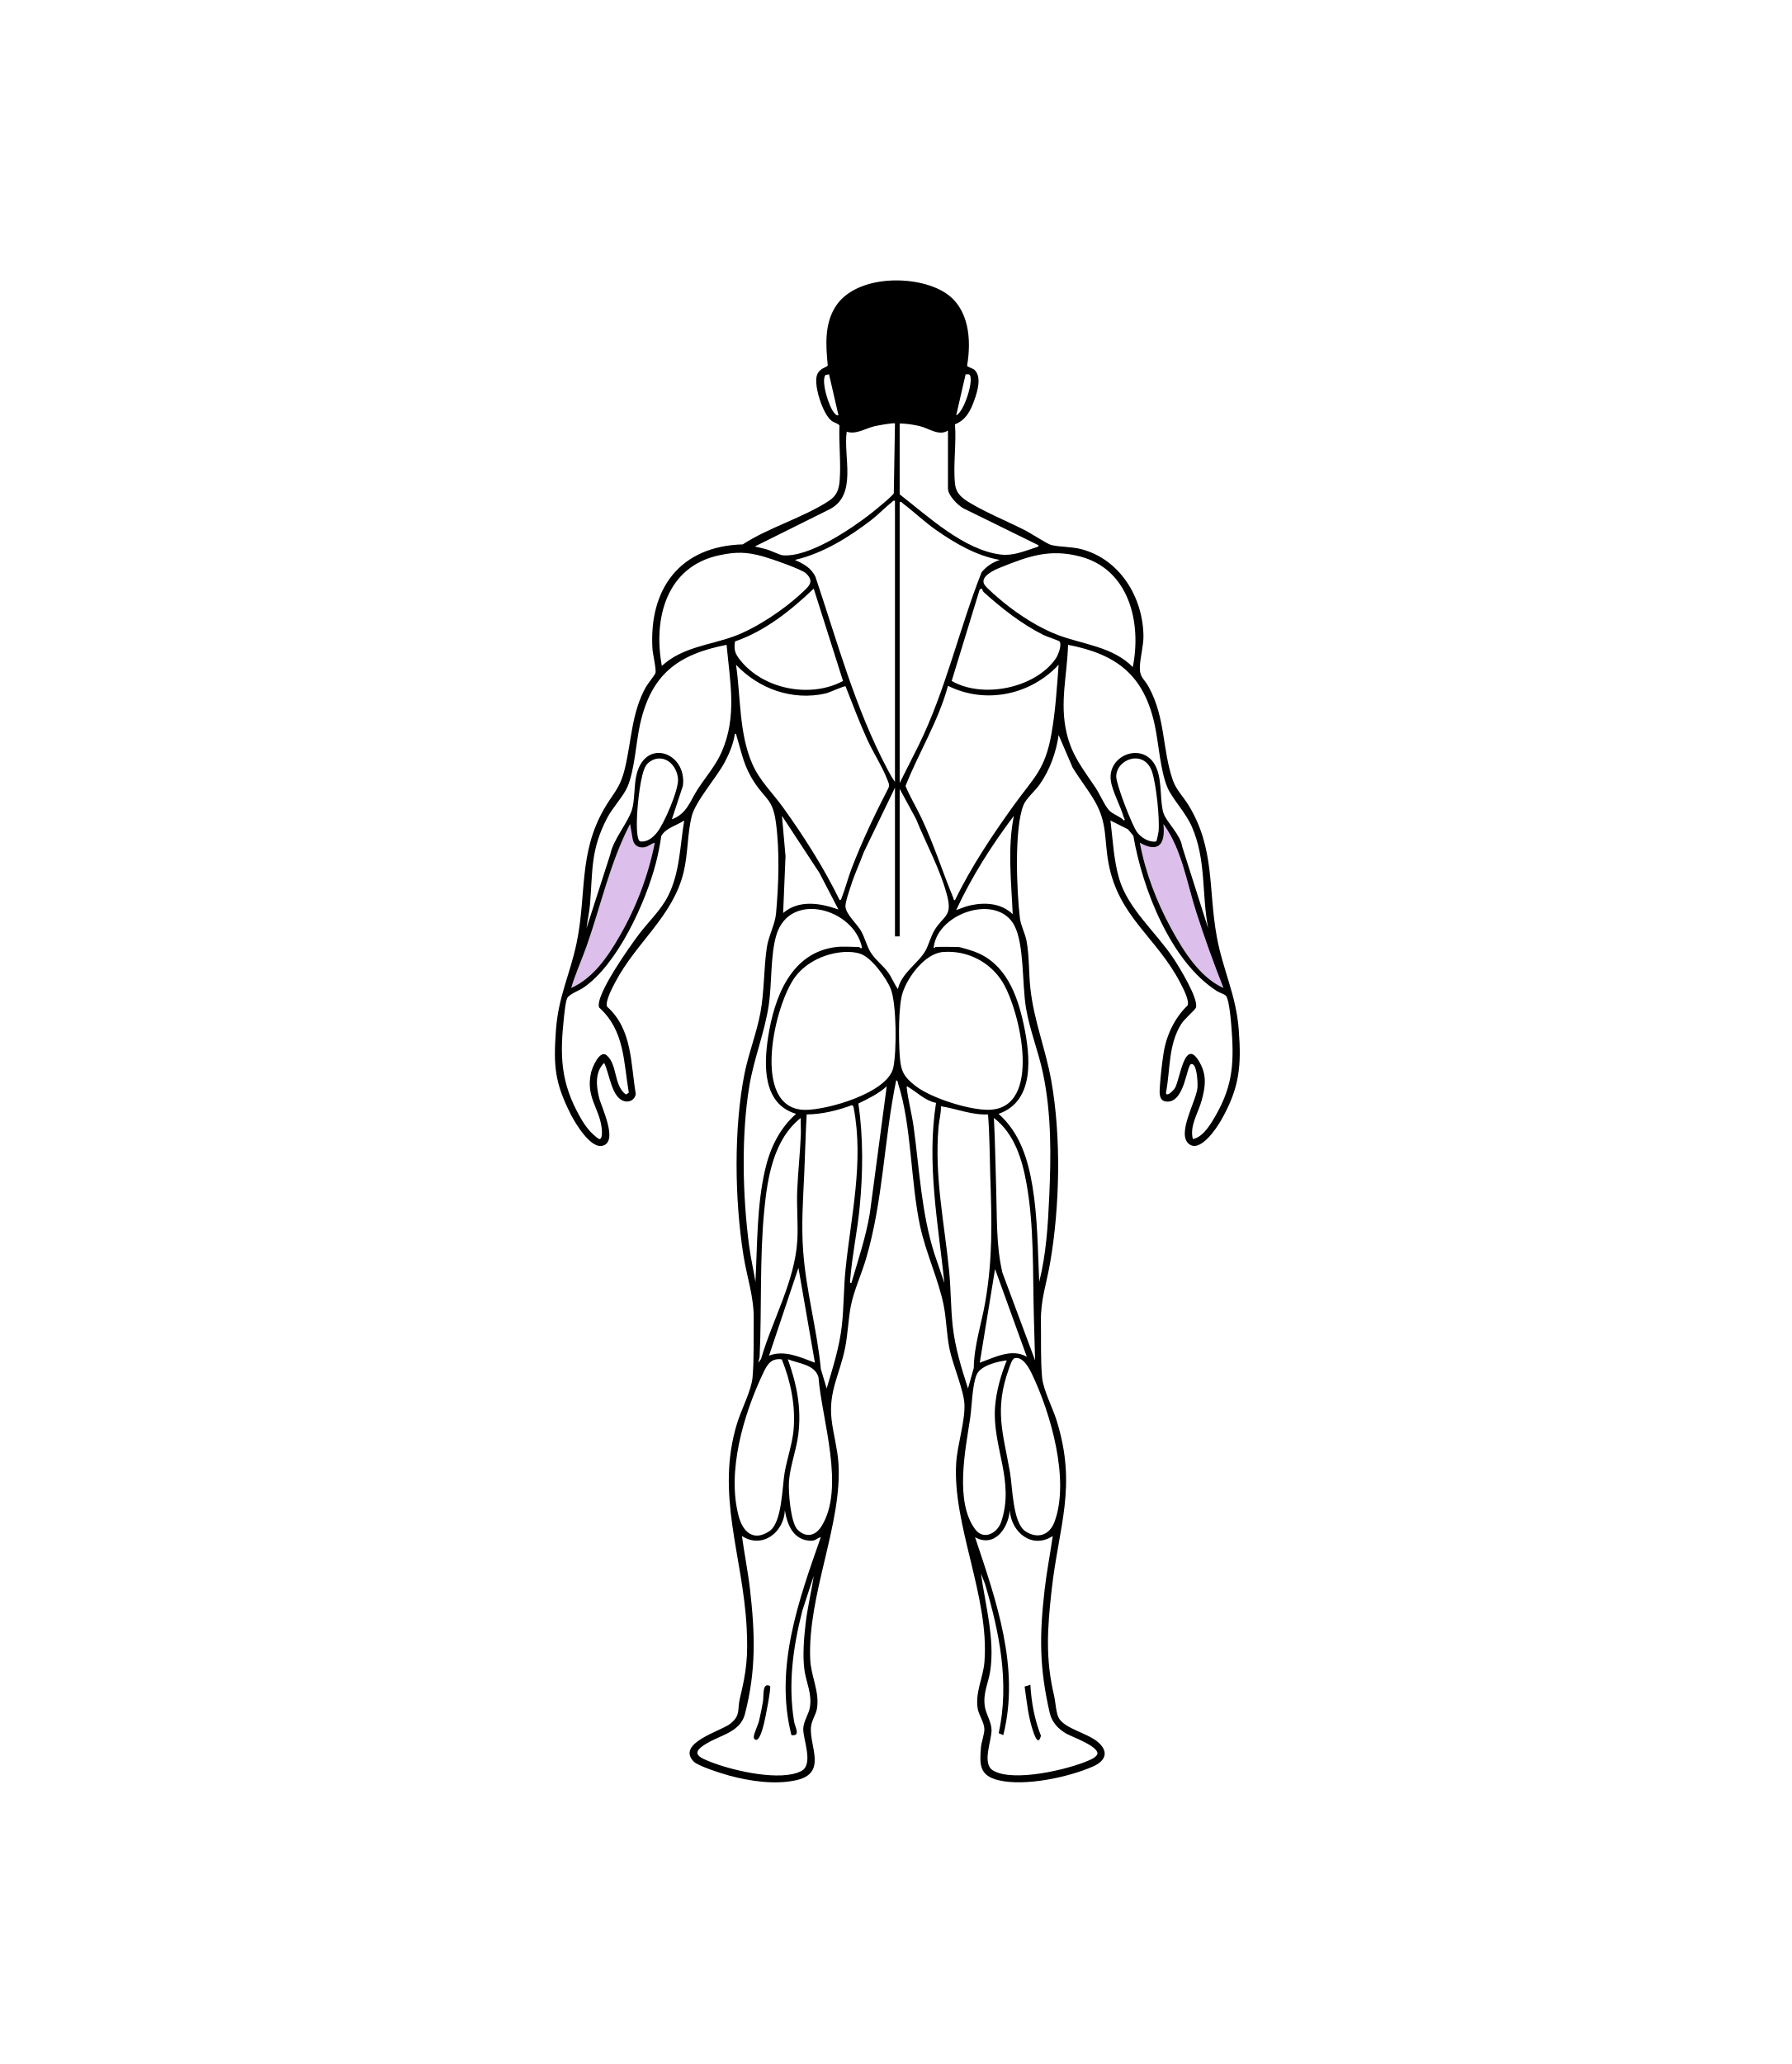
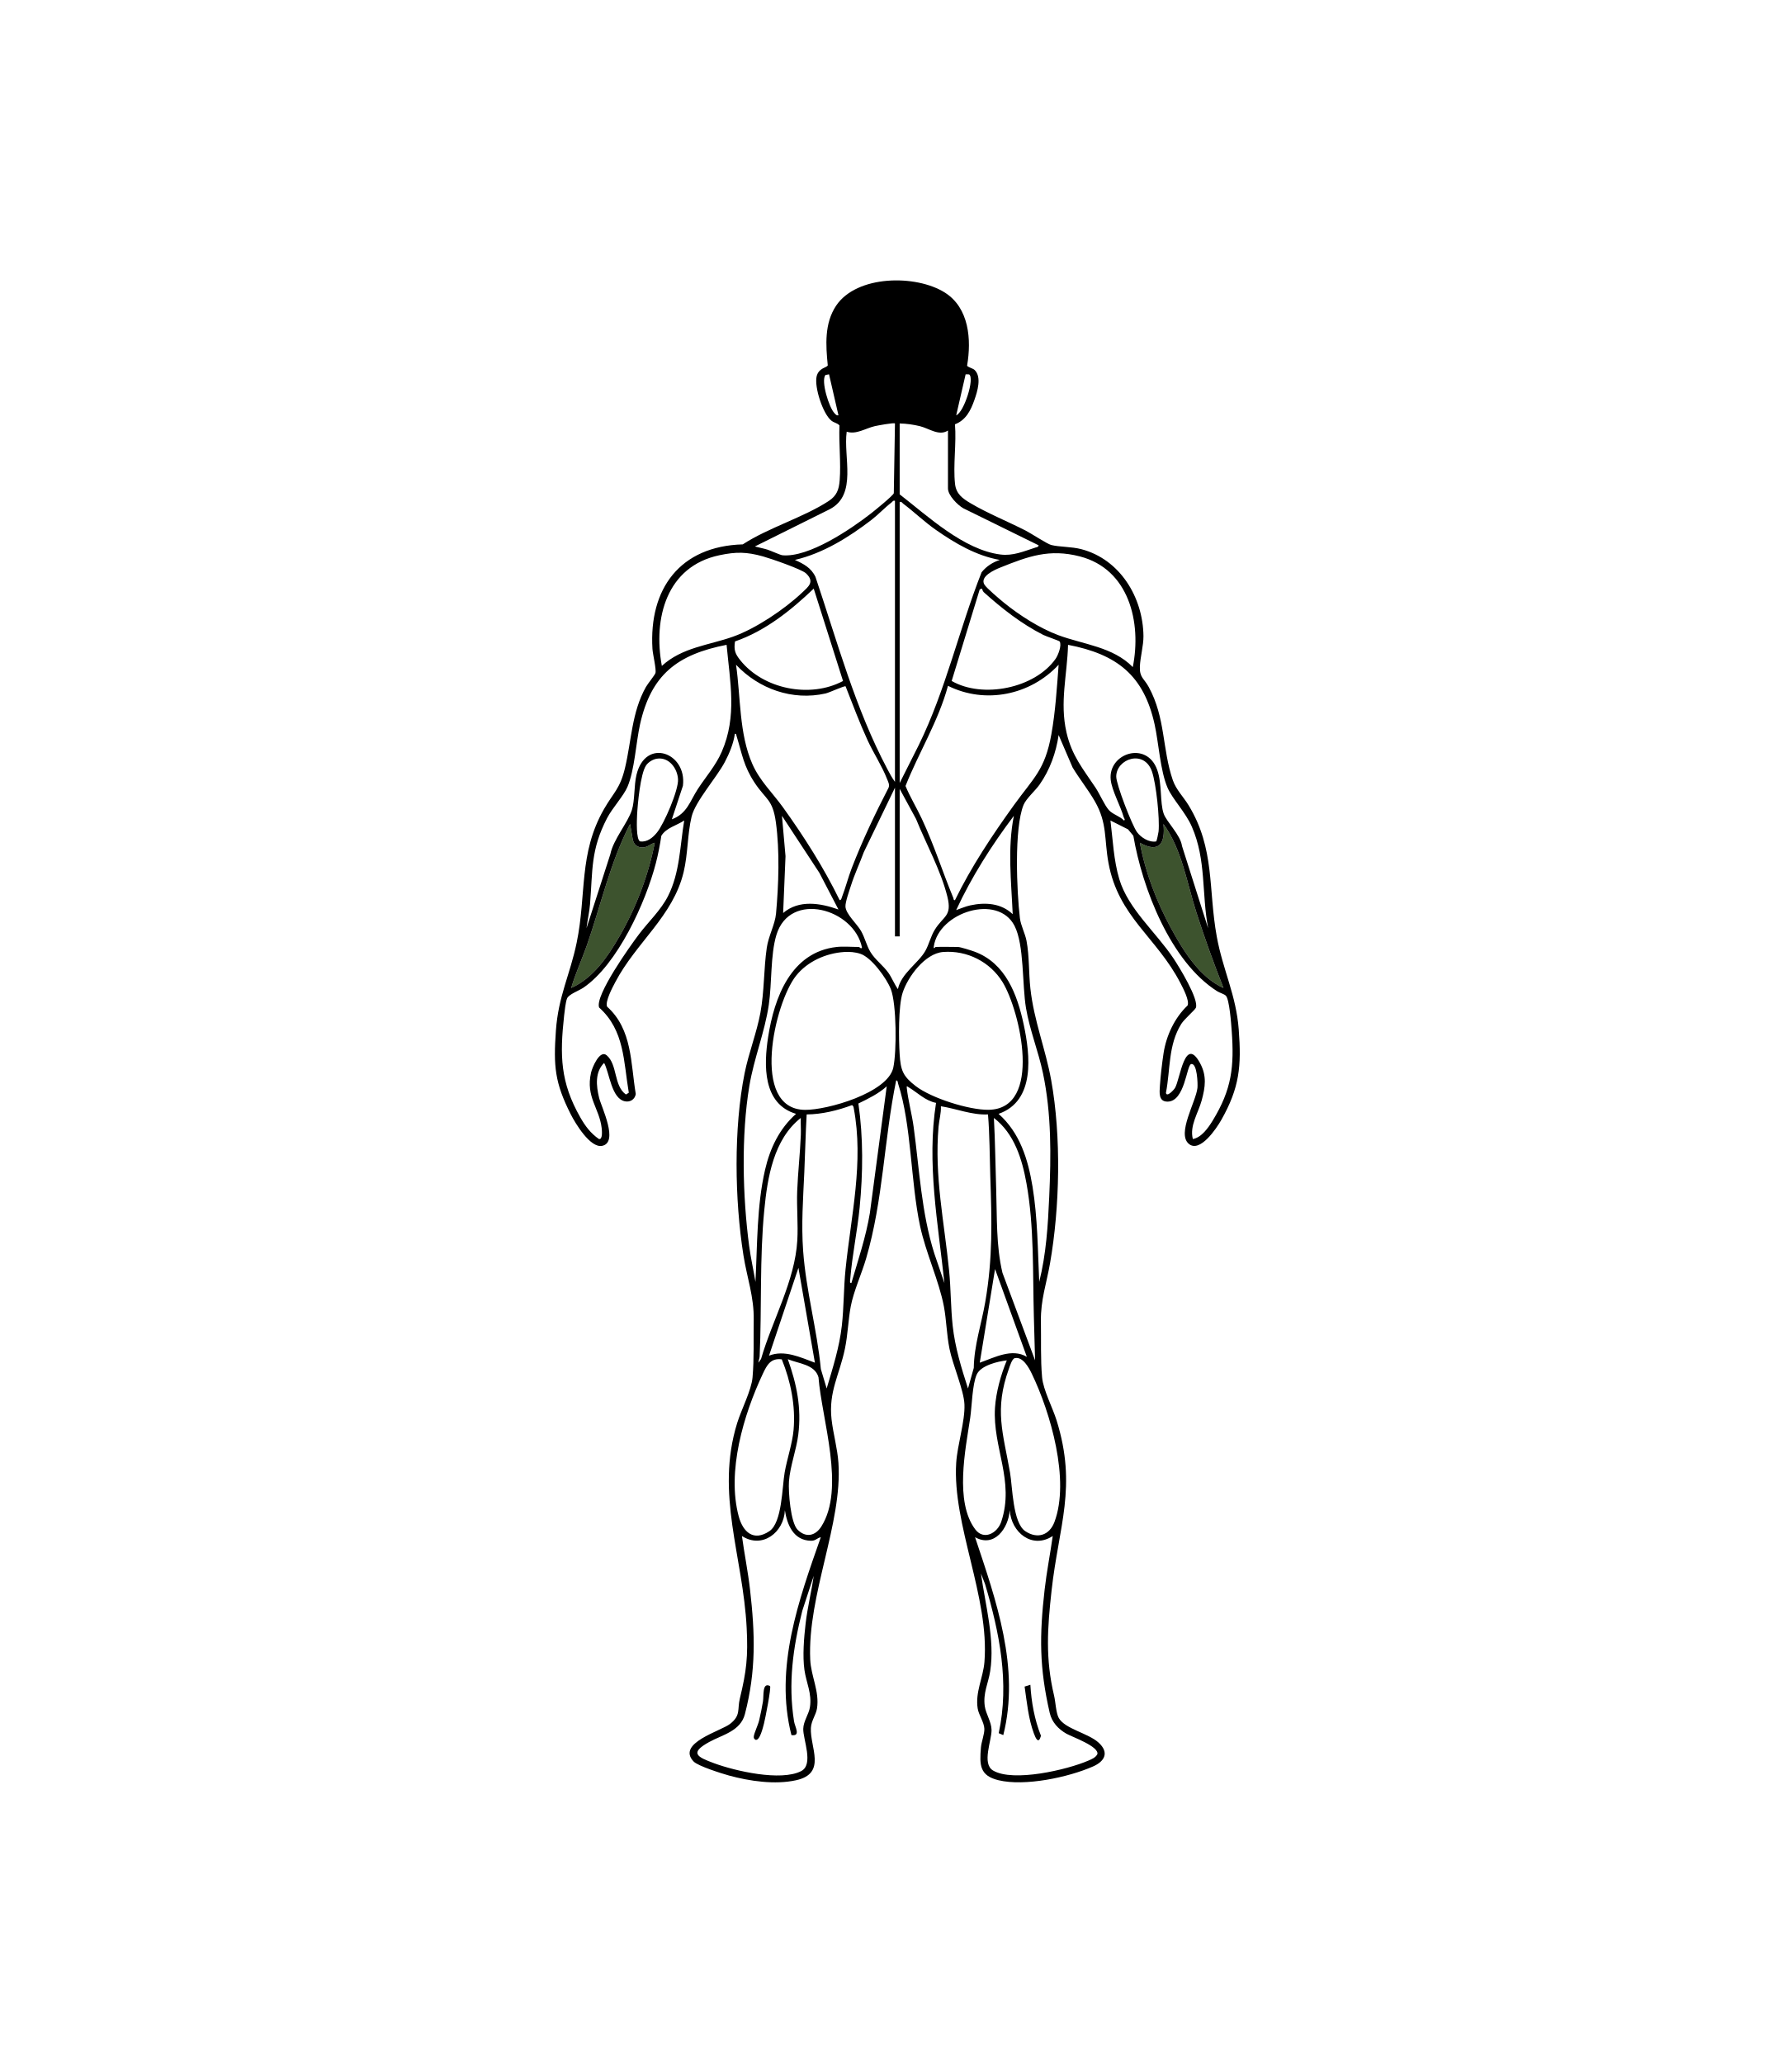
<svg xmlns="http://www.w3.org/2000/svg" width="620" height="714" viewBox="0 0 620 714" fill="none">
-   <path d="M226.55 291.54C224.37 302.74 220.11 313.93 214.4 323.81C210.35 330.84 205.31 338.35 197.64 341.77C199.11 336.77 201.31 332.01 203.04 327.09C207.97 313.04 211.11 298.32 218.01 285.06L218.93 290.41C219.38 292.34 220.61 293.28 222.64 293.14C224.18 293.03 225.18 291.87 226.55 291.54Z" fill="#DCBFEA" />
-   <path d="M423.319 341.77C415.029 338.04 409.399 328.85 405.189 321.12C400.179 311.92 396.309 301.85 394.399 291.54C401.059 295.3 403.279 291.77 402.549 285.05C408.949 293.83 410.649 305.41 413.949 315.65C416.779 324.46 419.929 333.16 423.319 341.77Z" fill="#DCBFEA" />
+   <path d="M226.55 291.54C224.37 302.74 220.11 313.93 214.4 323.81C210.35 330.84 205.31 338.35 197.64 341.77C199.11 336.77 201.31 332.01 203.04 327.09C207.97 313.04 211.11 298.32 218.01 285.06L218.93 290.41C219.38 292.34 220.61 293.28 222.64 293.14C224.18 293.03 225.18 291.87 226.55 291.54Z" fill="#3D532E" />
+   <path d="M423.319 341.77C415.029 338.04 409.399 328.85 405.189 321.12C400.179 311.92 396.309 301.85 394.399 291.54C401.059 295.3 403.279 291.77 402.549 285.05C408.949 293.83 410.649 305.41 413.949 315.65C416.779 324.46 419.929 333.16 423.319 341.77Z" fill="#3D532E" />
  <path d="M263.98 588.625C264.32 586.585 263.671 581.787 266.44 583.256C266.9 583.746 264.761 594.666 264.331 596.266C264.001 597.476 262.92 602.296 261.39 601.846C260.821 601.426 260.741 601.225 260.841 600.525C261.031 599.315 262.32 596.656 262.69 595.046C263.18 592.986 263.63 590.715 263.98 588.625Z" fill="black" />
  <path d="M356.51 582.806C356.86 588.825 357.94 594.866 360.18 600.466C359.34 603.545 358.34 601.326 357.72 599.636C355.81 594.456 355.3 588.865 354.52 583.436L356.51 582.806Z" fill="black" />
  <path fill-rule="evenodd" clip-rule="evenodd" d="M289.281 105.775C296.381 95.126 316.89 94.896 326.9 101.195C335.35 106.515 336.161 117.496 334.621 126.476C334.721 126.975 336.62 127.405 337.23 127.995C339.75 130.455 338.16 135.485 337.14 138.375C335.88 141.985 334.191 145.355 330.421 146.775C330.971 153.335 329.74 160.925 330.44 167.365C330.82 170.895 333.061 172.455 335.871 174.115C341.651 177.545 348.8 180.446 354.89 183.556C356.77 184.516 362.34 188.185 363.741 188.535C366.641 189.245 370.72 189.086 374.11 189.966C387.52 193.456 395.5 206.655 395.64 220.045C395.67 223.325 394.54 227.285 394.4 230.565C394.25 234.405 395.821 234.626 397.461 237.645C403.31 248.365 402.081 259.045 405.791 269.865C406.931 273.185 409.46 275.626 411.27 278.596C420.43 293.626 418 307.526 421.01 324.016C423.12 335.595 427.71 344.185 428.61 356.155C429.57 368.805 428.891 376.245 422.581 387.405C420.941 390.315 415.151 399.005 411.291 395.655C407.161 392.055 413.77 381.215 414.32 376.355C414.47 375.025 414.251 367.596 412.131 368.096C410.551 368.477 410 381.075 403.97 381.085C400.791 381.095 401.181 377.926 401.331 375.596C401.551 372.256 402.09 367.636 402.6 364.306C403.54 358.236 406.41 352.095 410.9 347.835C411.65 346.195 409.321 341.796 408.461 340.136C400.281 324.246 386.971 317.275 383.531 298.495C382.011 290.215 383.19 284.835 378.841 277.226C376.511 273.166 373.52 269.486 371.11 265.466L366.291 254.266C365.401 260.365 363.261 266.345 359.701 271.405C358.231 273.505 355.04 276.255 354.15 278.445C350.85 286.565 351.8 308.525 352.89 317.615C353.2 320.175 354.68 322.856 355.18 325.466C356.18 330.756 355.92 336.586 356.52 341.966C357.75 353.136 361.76 362.846 363.72 373.695C367.23 393.155 366.72 417.565 363.31 437.045C362.08 444.085 360.041 449.715 360.161 457.035C360.271 463.255 360 470.315 360.57 476.485C360.97 480.835 364.221 486.976 365.581 491.346C372.761 514.365 366.33 527.835 363.85 550.205C362.4 563.275 361.67 573.766 364.72 586.596C365.24 588.786 365.371 592.566 366.341 594.306C368.471 598.105 376.56 599.546 380.15 602.855C383.8 606.215 382.311 609.255 378.211 611.065C369.651 614.845 354.591 618.026 345.501 615.836C338.941 614.266 338.891 610.565 339.411 604.485C339.571 602.535 340.651 599.895 340.591 598.035C340.51 595.785 338.621 593.185 338.281 591.016C337.381 585.396 340.191 580.345 340.621 574.905C342.391 552.455 329.49 527.525 330.85 506.045C331.24 499.845 333.951 491.625 333.701 485.806C333.491 480.876 329.661 472.195 328.531 466.615C327.531 461.675 327.49 456.715 326.591 451.936C324.94 443.166 320.35 433.475 318.341 424.085C315.051 408.655 315.4 389.215 310.76 374.895C310.631 374.475 310.66 373.675 310.07 373.775C305.84 394.365 305.62 415.046 299.68 435.346C298.12 440.686 295.36 446.646 294.36 451.936C293.47 456.705 293.37 461.615 292.35 466.545C290.48 475.615 286.641 481.385 287.72 490.995C288.29 496.005 289.76 501.015 290.1 506.045C291.53 527.005 279.351 551.726 280.341 574.096C280.591 579.846 283.61 585.136 282.68 591.016C282.33 593.235 280.71 595.215 280.57 597.735C280.19 604.395 286.181 613.466 275.461 615.836C268.181 617.456 259.34 616.155 252.22 614.205C249.75 613.525 241.491 610.925 239.991 609.355C233.952 603.006 249.37 598.865 252.6 596.355C256.41 593.385 255.061 591.375 255.991 587.565C258.301 578.076 258.85 573.065 258.35 563.145C257.1 538.396 247.45 516.816 255.07 492.256C256.5 487.626 259.991 480.965 260.381 476.485C260.941 470.155 260.691 463.006 260.791 456.636C260.931 448.606 258.46 441.996 257.23 434.216C254.19 415.036 253.81 390.306 257.64 371.256C259.05 364.216 261.8 357.365 263.1 350.355C264.49 342.855 264.23 335.205 265.31 327.835C265.9 323.775 268.17 319.775 268.51 316.035C269.41 306.065 269.821 294.395 268.461 284.495C267.351 276.396 265.01 276.695 261.091 270.756C257.291 264.986 256.791 260.915 254.871 254.665C254.751 254.275 254.79 253.735 254.26 253.855C253.8 257.185 252.36 260.625 250.8 263.585C247.97 268.985 240.581 277.176 239.291 282.516C237.841 288.505 238.051 295.385 236.541 301.665C232.871 316.995 220.14 325.965 212.9 339.735C211.97 341.485 209.271 346.525 210.06 348.235C218.83 356.125 218.18 367.775 219.98 378.455C219.68 380.285 218.09 381.335 216.27 380.985C211.551 380.085 210.901 371.175 209.031 367.695C205.791 370.885 206.291 375.656 207.291 379.756C208.081 382.987 214.18 395.196 208.331 396.386C204.231 397.215 199.07 388.606 197.48 385.466C191.93 374.496 191.481 368.785 192.341 356.556C193.191 344.516 197.211 337.315 199.541 326.045C202.971 309.435 200.171 295.275 208.97 279.915C212.33 274.045 214.521 272.905 216.251 265.676C218.531 256.116 218.541 246.465 223.491 237.645C224.151 236.476 226.6 233.516 226.791 232.806C227.141 231.526 225.861 226.306 225.751 224.476C224.491 203.646 235.281 188.936 257.001 188.315C265.851 182.546 278.11 178.965 286.73 173.315C289.5 171.495 290.281 169.395 290.531 166.165C291.011 160.075 290.191 153.325 290.461 147.165C289.671 146.285 288.66 146.316 287.65 145.506C284.69 143.125 281.741 133.916 282.541 130.266C283.221 127.226 286.14 127.195 286.411 126.386C285.711 119.396 285.211 111.895 289.281 105.775ZM271.57 522.445C271.25 530.045 263.801 535.935 256.711 531.355C257.551 537.525 258.8 543.656 259.51 549.846C261.27 565.276 261.651 577.876 257.741 592.966C256.211 598.866 249.96 600.105 245.43 602.585C238.411 606.435 241.231 607.796 247.11 609.966C254.41 612.656 270.13 616.275 277.18 612.695C281.66 610.425 277.84 601.765 277.93 598.045C277.991 595.415 279.86 592.965 280.23 590.615C280.99 585.815 278.981 582.195 278.341 577.695C277.651 572.805 278.181 566.556 278.751 561.596C279.391 556.066 280.76 550.636 281.55 545.136L277.6 557.205C274.37 569.975 272.651 582.316 274.741 595.466C275.041 597.386 277.19 600.745 273.831 600.216C267.891 576.926 276.351 553.525 284.001 531.766C282.551 532.116 282.27 533.035 280.56 532.995C274.531 532.865 272.36 527.485 271.57 522.445ZM349.381 522.445C348.901 528.685 344.061 535.515 337.371 531.766C344.661 553.595 353 577.006 347.14 600.226L345.56 599.556C349.34 582.136 345.821 564.726 340.831 547.966L339.411 544.325C340.901 555.105 344.31 567.205 342.61 578.105C341.95 582.355 340.1 585.576 340.73 590.195C341.1 592.885 343.031 595.616 343.081 598.426C343.14 602.096 339.631 610.106 343.591 612.466C350.541 616.605 369.291 612.216 376.581 609.046C377.761 608.536 379.04 608.035 379.69 606.835C380.379 604.155 370.881 600.816 369.01 599.756C366.181 598.146 363.961 595.785 363.211 592.556C359.601 576.896 359.621 565.855 361.451 549.846C362.161 543.646 363.381 537.525 364.251 531.355C357.081 536.025 349.891 530.085 349.381 522.445ZM270.501 470.245C266.671 469.715 265.351 472.236 263.961 475.186C257.271 489.385 251.42 509.036 255.6 524.556C257.05 529.935 260.701 533.375 266.211 529.676C270.631 526.706 270.611 514.415 271.491 509.395C272.321 504.616 274.151 499.445 274.581 494.645C275.311 486.355 273.611 477.885 270.501 470.245ZM356.991 475.186C356.051 473.225 353.89 469.155 351.091 469.835C350.161 470.065 349.41 472.575 349.07 473.525C343.96 487.725 347.07 495.666 349.47 509.395C350.34 514.365 350.391 526.745 354.741 529.676C358.931 532.485 363.13 531.105 364.85 526.485C370.25 512.055 363.521 488.686 356.991 475.186ZM348.36 470.596C345.24 470.936 339.39 472.346 337.97 475.445C336.39 478.905 336.29 486.505 335.68 490.585C334.05 501.445 330.25 519.496 337.44 529.056C340.36 532.946 345.1 530.425 346.44 526.405C351.14 512.315 343.4 500.705 344.27 486.985C344.62 481.616 346.3 475.546 348.36 470.596ZM272.591 470.186C275.68 478.905 277.361 486.966 276.211 496.266C275.541 501.596 273.34 507.306 272.98 512.506C272.74 516.026 273.531 526.755 275.991 529.195C278.861 532.055 282.111 531.315 284.171 528.085C292.57 514.885 284.341 491.065 283.201 476.445C281.941 471.956 276.3 471.735 272.591 470.186ZM294.8 382.295C289.861 384.135 284.39 385.476 279.11 385.516C278.73 392.195 278.591 398.886 278.291 405.565C277.881 414.675 277.22 423.535 277.89 432.705C278.91 446.715 282.68 459.745 284.02 473.605L286.031 480.315C288.151 473.175 290.441 466.045 291.281 458.585C292.001 452.165 291.9 445.635 292.55 439.195C294.43 420.675 298.95 402.005 295.39 383.295C295.3 382.825 295.23 382.565 294.8 382.295ZM325.55 382.686C325.68 385.065 324.941 387.435 324.741 389.775C323.261 406.955 326.73 422.755 328.4 439.605C329.02 445.915 328.951 452.346 329.631 458.636C330.431 466.056 332.65 473.266 334.93 480.315L336.93 473.205C337.04 465.405 339.59 457.995 340.9 450.415C343.55 435.085 343.15 422.145 342.64 406.806C342.41 399.706 342.44 392.575 341.85 385.516C336.271 385.775 330.98 383.535 325.55 382.686ZM277.07 386.735C267.671 394.135 265.551 407.275 264.451 418.535C262.801 435.305 263.601 452.395 262.841 469.195C262.801 470.025 262.451 470.625 262.411 471.405L263.331 470.096C267.201 456.676 275.041 443.205 275.871 429.085C276.191 423.525 275.621 417.635 275.831 412.035C276.081 405.585 276.831 399.075 277.091 392.625C277.17 390.665 277 388.685 277.07 386.735ZM266.081 468.966C271.401 466.856 276.971 469.555 281.961 471.395L276.26 438.585L266.081 468.966ZM339.001 471.395C344.051 469.635 350.121 466.285 355.291 469.375L344.291 438.995L339.001 471.395ZM343.89 386.735C344.34 394.925 344.41 403.086 344.68 411.256C345 420.915 344.61 430.835 346.85 440.295L358.14 470.585L357.72 455.415C357.3 440.235 357.861 424.315 355.161 409.346C353.651 400.956 350.96 392.135 343.89 386.735ZM306.81 375.795C303.94 378.375 300.45 380.055 297.01 381.735C298.73 393.645 298.6 405.756 297.44 417.726C296.63 425.975 294.86 434.175 294.19 442.445C294.15 442.885 293.891 443.955 294.581 443.855C296.921 435.835 299.61 427.905 300.98 419.625L306.81 375.795ZM314.421 376.136C313.861 375.796 313.651 375.456 313.751 376.386C314.221 380.696 315.521 385.395 316.121 389.825C318.121 404.525 318.8 419.506 323.31 433.726L326.77 443.855C324.57 423.096 320.591 402.425 323.871 381.516C320.141 380.785 317.43 377.946 314.421 376.136ZM298.251 327.795C295.55 314.355 273.281 308.016 268.631 323.445C266.551 330.365 267.11 340.065 266.01 347.575C264.6 357.145 260.86 366.105 259.27 375.705C256.43 392.795 256.941 413.885 259.211 431.035C259.751 435.185 260.72 439.325 261.39 443.455C262.05 430.685 261.831 417.146 264.72 404.636C266.44 397.206 269.66 390.435 275.44 385.315C263.851 381.865 264.271 368.445 265.781 358.695C267.891 345.135 273.621 329.355 289.501 327.585C291.781 327.335 294.841 327.585 297.241 327.585C297.323 327.588 297.991 328.424 298.251 327.795ZM351.031 320.275C345.271 309.046 324.85 315.546 323.1 327.386C322.921 328.614 323.589 327.597 323.72 327.585C326.28 327.485 328.891 327.585 331.461 327.585C332.271 327.585 336.14 328.815 337.171 329.195C347.95 333.175 351.981 344.036 354.201 354.395C356.461 364.995 358.3 380.855 345.51 385.315C352.89 391.855 355.71 401.055 357.26 410.495C359.04 421.365 359.07 432.475 359.57 443.455C361.98 433.835 362.591 423.955 363.031 414.085C363.681 399.825 363.831 385.326 360.871 371.256C359.281 363.656 356.301 356.415 355.001 348.735C353.631 340.645 354.431 326.925 351.031 320.275ZM236.741 283.835C234.081 285.595 230.56 286.325 228.82 289.125C228.35 292.325 227.74 295.455 226.93 298.585C223.42 312.145 213.661 333.675 201.831 341.686C200.301 342.725 196.801 343.935 196.201 345.405C195.711 346.585 195.35 349.855 195.19 351.295C193.68 365.125 193.83 374.346 200.82 386.596C202.53 389.586 204.361 392.026 207.22 394.016C208.6 394.336 208.27 391.007 208.18 390.216C207.38 383.316 202.601 379.475 204.501 371.075C204.911 369.245 207.511 363.056 209.881 365.035C213.73 368.245 212.281 375.605 216.581 378.625L217.57 378.006C215.73 367.256 216.15 356.485 207.3 348.535C205.752 344.385 218.19 327.017 221.1 323.176C224.38 318.836 228.61 314.925 231.11 310.035C235.24 301.935 235.271 292.605 236.741 283.835ZM384.22 283.835C385.06 290.595 385.32 297.515 387.27 304.085C390.36 314.485 400.02 322.495 406.06 331.585C407.92 334.375 414.95 345.775 413.76 348.645C413.46 349.376 409.73 352.585 408.73 354.195C404.16 361.515 404.991 369.925 403.421 378.035C403.671 379.705 406.12 377.086 406.56 376.346C408.34 373.356 409.941 357.976 415.251 367.825C417.611 372.205 417.031 376.065 415.791 380.655C414.601 385.025 411.54 389.425 412.73 394.025C415.73 393.495 418.071 390.135 419.581 387.665C426.21 376.825 427.081 369.015 426.171 356.556C426.011 354.325 425.391 345.595 424.121 344.415C423.511 343.845 422.001 343.435 421.161 342.905C404.981 332.665 395.25 307.295 392.14 289.115L390.3 286.895L384.22 283.835ZM297.711 329.955C295.891 329.345 293.95 329.205 292.06 329.325C285.791 329.735 279.381 332.596 275.451 337.525C267.991 346.866 259.501 383.705 278.501 383.936C286.241 384.025 307.191 378.025 309.081 369.335C310.291 363.765 310.23 347.356 308.23 342.176C306.8 338.476 301.541 331.215 297.711 329.955ZM346.911 339.775C342.611 332.756 334.631 328.655 326.281 329.325C320.041 329.835 314.11 337.896 312.32 343.395C310.8 348.086 310.951 359.506 311.281 364.676C311.631 370.275 312.401 372.286 316.86 375.726C322.25 379.875 335.281 384.005 342.031 383.915C360.93 383.654 352.961 349.675 346.911 339.775ZM298.881 294.785C297.481 298.605 295.71 302.335 294.48 306.205C293.93 307.945 292.451 312.015 292.531 313.605C292.651 316.195 296.52 319.595 297.921 322.045C299.27 324.425 299.821 327.075 301.18 329.335C302.8 332.025 305.58 333.965 307.39 336.535C308.66 338.345 309.401 340.375 310.68 342.165C311.82 336.685 317.75 333.215 320.18 328.926C321.45 326.666 322.011 323.946 323.43 321.636C326.43 316.766 329.491 317.055 327.791 310.165C325.541 301.095 320.44 291.945 316.94 283.285L311.291 272.895V323.936H309.661V272.485L298.881 294.785ZM218.01 285.056C211.111 298.315 207.971 313.035 203.041 327.085C201.311 332.005 199.11 336.766 197.64 341.766C205.31 338.346 210.35 330.835 214.4 323.806C220.11 313.926 224.37 302.735 226.55 291.535C225.181 291.865 224.18 293.026 222.64 293.136C220.611 293.275 219.38 292.335 218.93 290.405L218.01 285.056ZM402.55 285.045C403.28 291.765 401.06 295.295 394.4 291.535C396.31 301.845 400.18 311.915 405.19 321.115C409.4 328.845 415.03 338.035 423.32 341.766C419.93 333.156 416.781 324.455 413.951 315.645C410.651 305.406 408.95 293.825 402.55 285.045ZM251.4 223.065C234.291 226.395 225.261 233.456 221.451 250.596C220.031 256.996 219.59 266.375 217.1 272.205C215.76 275.335 211.89 279.486 210.05 283.016C204.321 294.035 205.11 301.025 204.15 312.795C203.92 315.575 203.26 318.345 202.93 321.105L211.18 295.485C212.19 290.425 217.231 284.625 218.631 280.205C219.68 276.895 219.33 271.735 220.23 268.016C223.35 255.076 237.76 260.345 236.291 271.835L232.461 283.426C237.79 281.446 238.721 277.106 241.461 272.926C244.261 268.656 247.66 264.805 249.72 260.075C255.09 247.765 252.59 235.925 251.4 223.065ZM369.55 223.065C369.26 233.555 366.611 242.895 369.01 253.375C370.87 261.465 374.701 265.915 379.091 272.525C380.5 274.665 382.121 278.426 383.621 280.176C384.951 281.715 387.47 282.316 388.9 283.835C389.47 283.615 388.9 283.025 388.81 282.705C387.72 278.805 384.71 273.495 384.31 269.745C383.331 260.606 396.77 256.096 400.4 266.325C402.14 271.235 401.28 277.636 402.65 281.506C403.63 284.306 408.48 288.876 408.97 292.636L418.02 321.105C415.73 309.025 417.42 297.545 412.39 285.995C410.22 280.995 405.71 276.485 403.97 272.485C401.451 266.655 400.921 257.036 399.501 250.596C395.761 233.626 386.5 226.325 369.55 223.065ZM350.8 282.216C343.131 292.376 336.22 303.255 330.841 314.825C332.47 314.275 334.001 313.565 335.72 313.195C340.93 312.055 346.43 312.436 350.4 316.245C349.9 304.915 348.561 293.436 350.8 282.216ZM271.791 296.176L270.97 315.835C276.46 311.155 283.83 312.385 290.11 314.625L283.51 301.945L270.56 282.216L271.791 296.176ZM366.291 229.955C356.561 240.435 340.981 243.705 328.001 237.245C324.721 249.415 317.92 260.275 313.31 271.895C314.9 275.745 317.18 279.455 318.97 283.285C323.25 292.425 326.061 301.455 329.831 310.575C329.991 310.955 329.881 311.495 330.43 311.375C336.1 299.755 343.331 288.915 350.881 278.436C357.691 268.996 361.551 266.385 363.781 253.985C365.181 246.185 365.691 237.865 366.291 229.955ZM254.671 229.955C256.301 241.155 255.691 253.756 260.3 264.256C262.88 270.135 267.23 274.165 270.89 279.245C278.16 289.345 285.08 300.216 290.52 311.386C291.14 311.326 291.14 310.766 291.31 310.346C292.57 307.096 293.43 303.626 294.69 300.346C298.37 290.806 302.761 281.555 307.451 272.495C307.901 271.395 307.261 270.375 306.881 269.386C305.231 265.086 302.2 260.455 300.22 256.155C297.4 250.015 295.04 243.695 292.57 237.415C292.203 237.159 286.949 239.596 285.64 239.895C274.18 242.475 262.55 238.315 254.671 229.955ZM398.591 266.905C395.91 259.106 386.23 262.476 386.22 268.645C386.211 271.346 391.671 285.485 393.411 287.855C394.791 289.755 397.601 291.505 400.05 291.075C400.231 290.954 400.821 288.166 400.871 287.636C401.301 283.166 400.051 271.185 398.591 266.905ZM234.6 269.556C234.38 265.756 231.42 261.795 227.27 262.455C225.88 262.675 224.3 263.646 223.52 264.815C221.57 267.766 220.62 278.175 220.43 281.995C220.36 283.495 220.021 290.573 221.52 291.085C223.99 291.355 225.861 289.775 227.3 288.016C229.77 285.016 234.83 273.266 234.6 269.556ZM312.52 174.245C312.111 173.945 312.01 173.466 311.291 173.645V270.865L317.881 257.775C327.261 238.655 331.841 217.665 339.631 197.976C341.28 195.906 343.441 194.535 345.921 193.695C337.791 192.255 330.451 187.945 323.791 183.285C319.811 180.505 316.33 177.115 312.52 174.245ZM309.661 173.235C308.951 173.066 308.85 173.526 308.44 173.846C306.15 175.586 303.88 178.046 301.48 179.886C293.65 185.895 284.751 191.435 275.031 193.695C278.061 195.065 280.671 196.415 282.161 199.575C289.711 221.985 295.891 245.016 307.01 266.016C307.76 267.445 308.701 269.196 309.661 270.466V173.235ZM281.55 203.625C273.651 211.165 264.79 218.275 254.31 221.895C253.87 224.815 254.341 226.145 256.091 228.335C264.08 238.415 280.33 241.655 291.69 235.575L281.55 203.625ZM338.991 203.875L329.281 235.565C340.051 241.755 358.071 238.095 365.241 227.905C366.111 226.665 367.46 223.175 366.64 221.905C366.476 221.654 361.99 220.135 360.98 219.636C353.38 215.776 346.68 210.515 340.381 204.855C339.961 204.465 339.8 203.625 339.8 203.625L338.991 203.875ZM373.621 192.476C363.101 189.766 355.82 192.425 346.121 196.325C344.161 197.105 338.931 199.396 340.6 202.216C341.311 203.436 345.98 207.345 347.36 208.476C352.67 212.805 359.74 217.325 366.19 219.726C374.94 222.976 385.081 223.746 391.951 230.766C395.041 215.346 390.68 196.876 373.621 192.476ZM264.031 192.485C258.321 190.895 254.741 190.845 248.951 192.065C230.611 195.906 225.941 213.886 229.001 230.355C236.03 223.916 245.18 223.245 253.65 220.235C261.52 217.445 271.441 210.765 277.491 205.045C279.761 202.895 281.97 201.295 278.9 198.355C277.379 196.905 266.661 193.216 264.031 192.485ZM309.661 146.495C309.298 146.136 303.62 147.206 302.65 147.426C299.39 148.196 296.24 150.415 292.961 149.335C291.731 158.095 296.731 171.105 287.121 176.145L261.19 189.035C262.63 189.445 264.14 189.686 265.57 190.145C266.74 190.525 270.03 192.024 270.741 192.085C279.801 192.925 294.311 183.116 301.291 177.676C302.501 176.736 309.11 171.386 309.26 170.605L309.661 146.495ZM311.291 171.006C321.051 178.576 333.431 190.215 346.171 191.825C350.46 192.365 354.141 190.755 358.3 189.405C358.76 189.255 359.29 189.275 359.36 188.636L333.32 175.835C331.31 174.704 328.001 171.335 328.001 168.985V148.926C324.951 150.955 321.5 148.226 318.3 147.426C316.091 146.886 313.571 146.525 311.291 146.495V171.006ZM285.591 129.726C283.981 131.886 286.881 140.975 288.671 142.865C289.09 143.305 289.411 143.805 290.11 143.665L286.85 129.485L285.591 129.726ZM330.85 143.665C333.56 142.635 337.34 130.757 335.3 129.506L334.11 129.485L330.85 143.665Z" fill="black" />
</svg>
